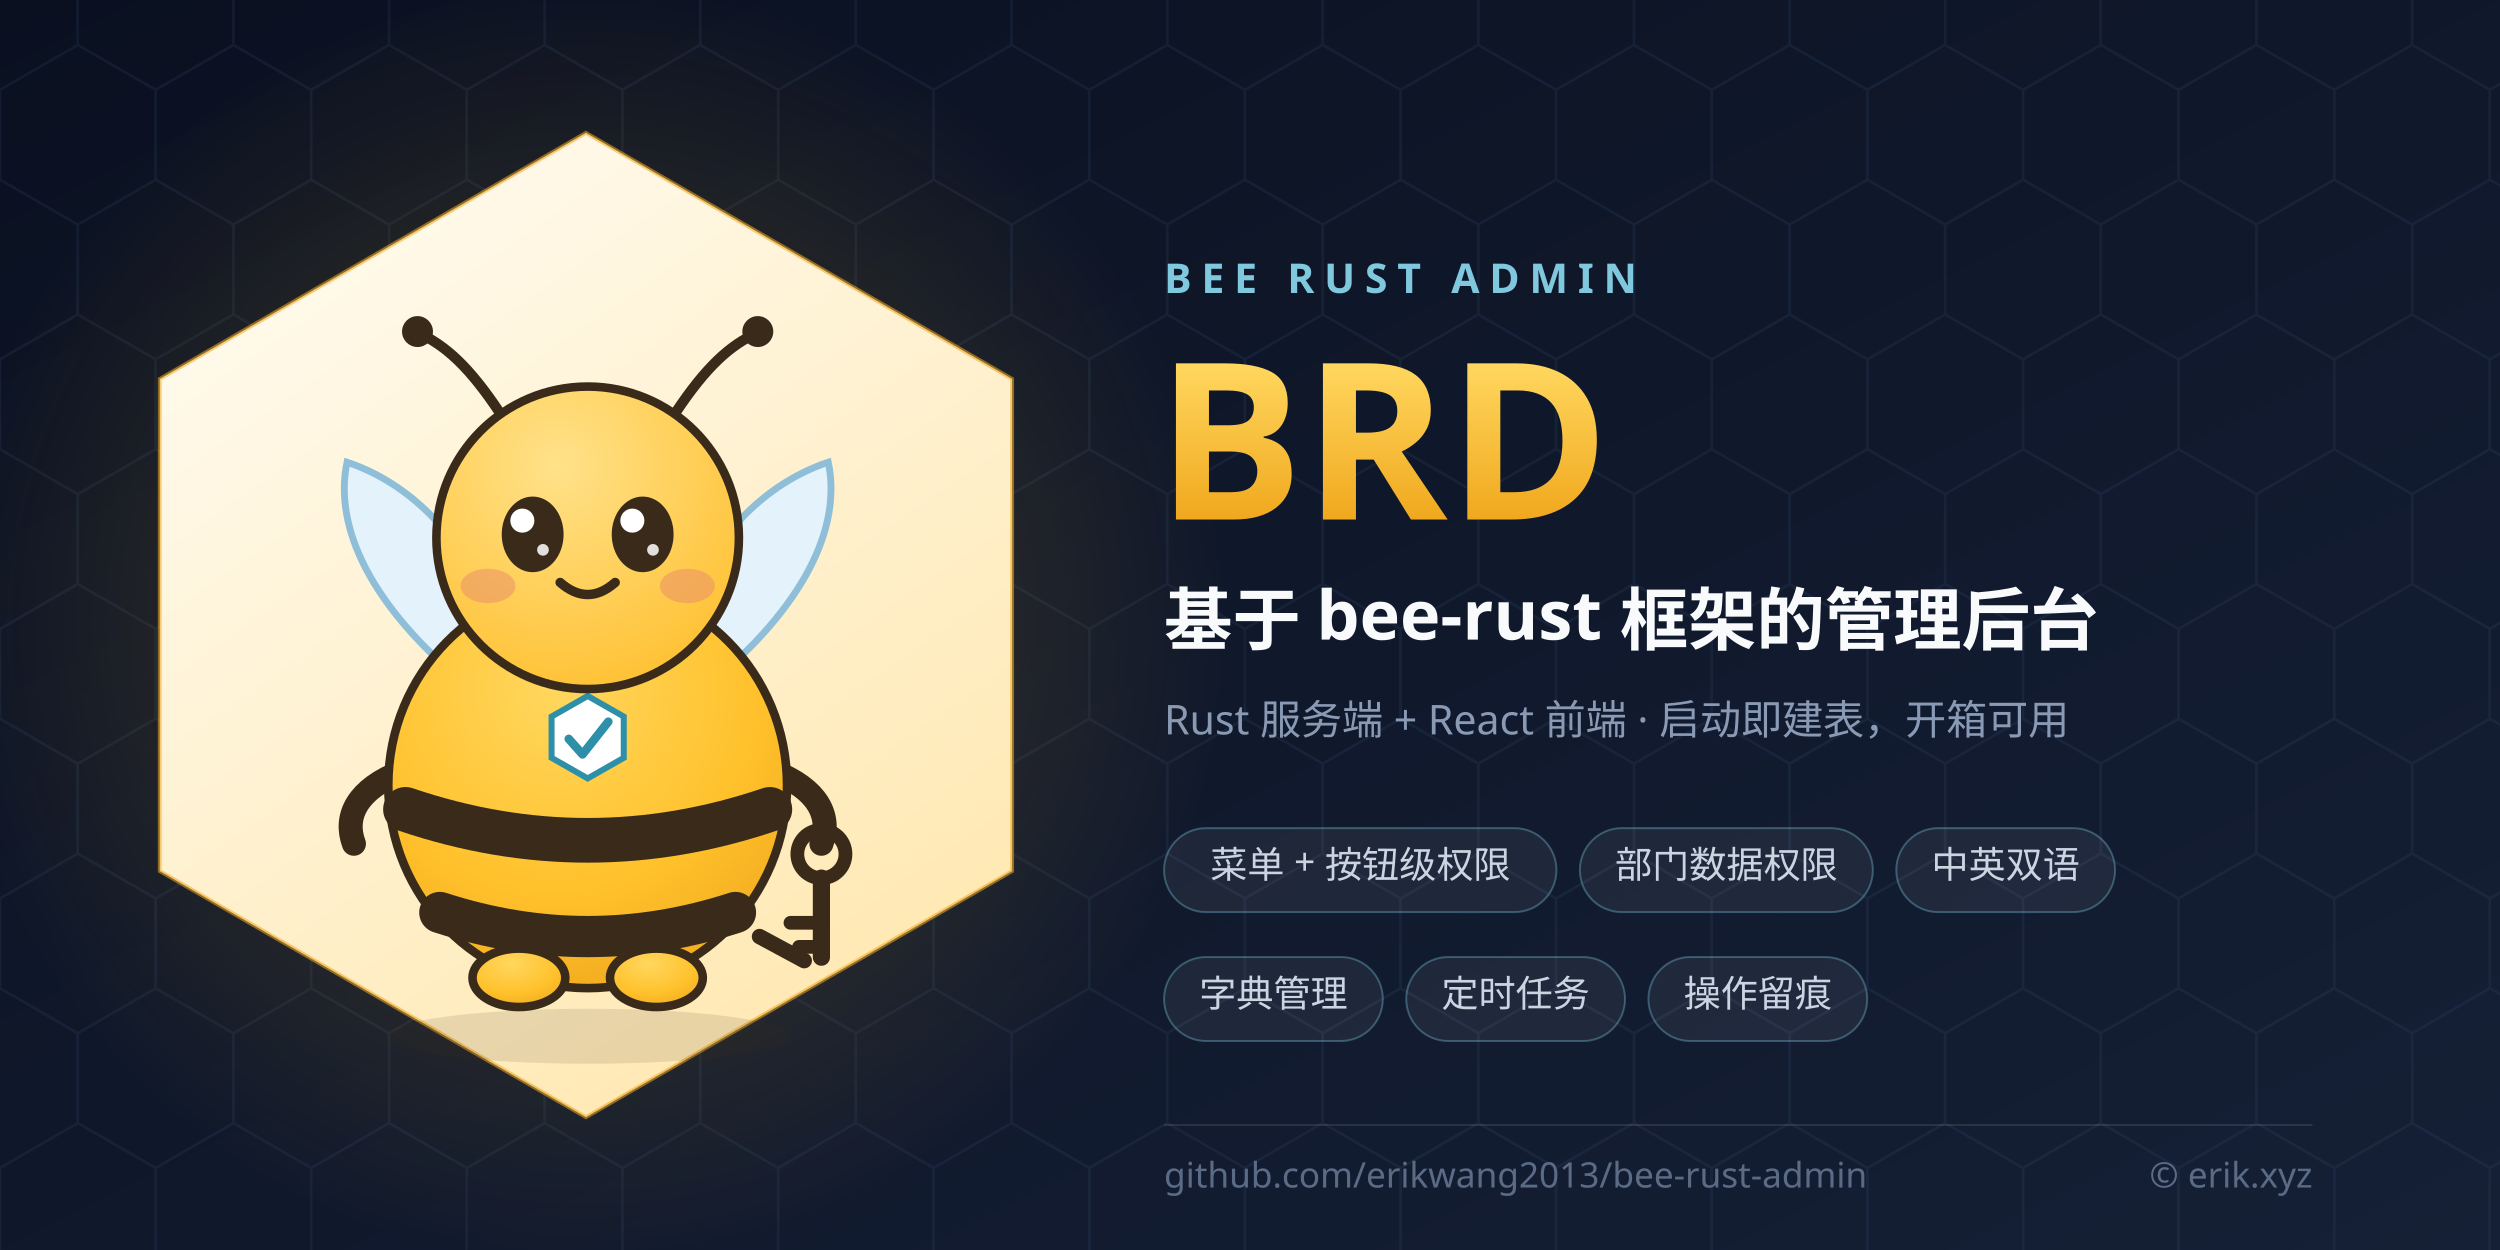
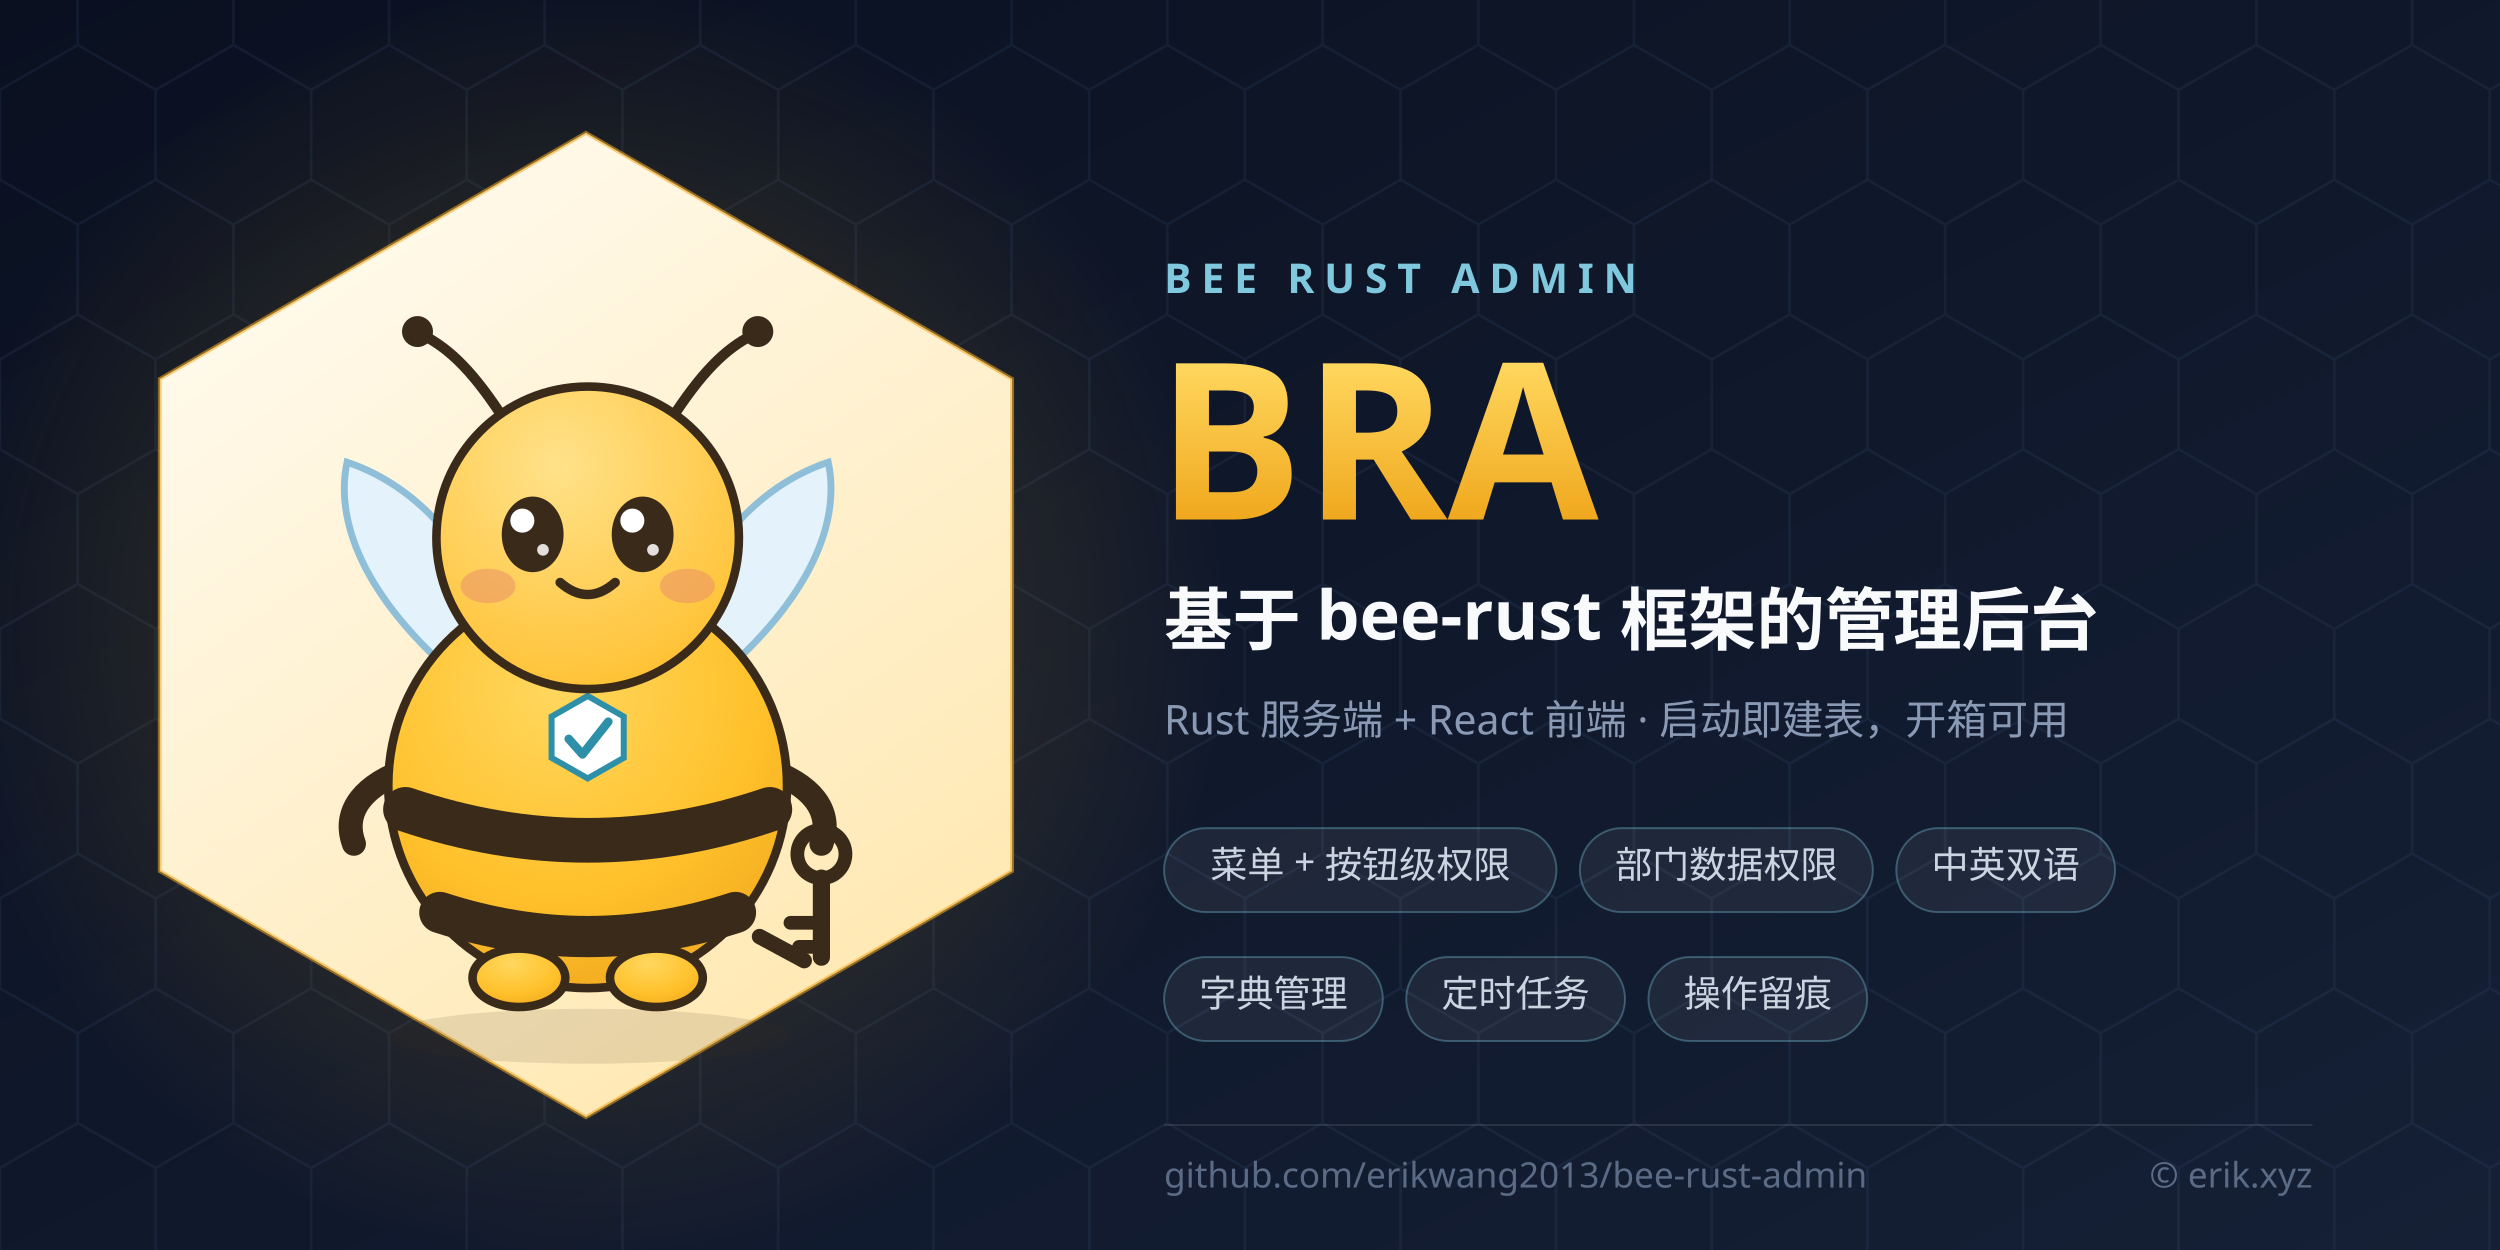
- <svg xmlns="http://www.w3.org/2000/svg" width="1280" height="640" viewBox="0 0 1280 640" role="img" aria-label="BRD · Bee Rust Admin —— 基于 bee-rust 框架的 RBAC 管理后台">
+ <svg xmlns="http://www.w3.org/2000/svg" width="1280" height="640" viewBox="0 0 1280 640" role="img" aria-label="BRA · Bee Rust Admin —— 基于 bee-rust 框架的 RBAC 管理后台">
  <defs>
    <linearGradient id="bg" x1="0" y1="0" x2="1" y2="1">
      <stop offset="0%" stop-color="#0A1020" />
      <stop offset="100%" stop-color="#152036" />
    </linearGradient>
    <linearGradient id="title" x1="0" y1="0" x2="0" y2="1">
      <stop offset="0%" stop-color="#FFD75E" />
      <stop offset="100%" stop-color="#F0A81E" />
    </linearGradient>
    <radialGradient id="glow" cx="50%" cy="50%" r="50%">
      <stop offset="0%" stop-color="#FFE9AE" stop-opacity="0.30" />
      <stop offset="45%" stop-color="#FFC12B" stop-opacity="0.13" />
      <stop offset="100%" stop-color="#FFC12B" stop-opacity="0" />
    </radialGradient>
    <linearGradient id="plate" x1="0.2" y1="0" x2="0.8" y2="1">
      <stop offset="0%" stop-color="#FFFBF0" />
      <stop offset="100%" stop-color="#FFE7AE" />
    </linearGradient>
  </defs>
  <rect width="1280" height="640" fill="url(#bg)" />
  <g fill="none" stroke="#3E5A80" stroke-width="1.2" opacity="0.16">
    <polygon points="-39.8,-115.0 0.0,-92.0 0.0,-46.0 -39.8,-23.0 -79.7,-46.0 -79.7,-92.0" />
    <polygon points="39.8,-115.0 79.7,-92.0 79.7,-46.0 39.8,-23.0 -0.0,-46.0 0.0,-92.0" />
    <polygon points="119.5,-115.0 159.3,-92.0 159.3,-46.0 119.5,-23.0 79.7,-46.0 79.7,-92.0" />
    <polygon points="199.2,-115.0 239.0,-92.0 239.0,-46.0 199.2,-23.0 159.3,-46.0 159.3,-92.0" />
    <polygon points="278.9,-115.0 318.7,-92.0 318.7,-46.0 278.9,-23.0 239.0,-46.0 239.0,-92.0" />
    <polygon points="358.5,-115.0 398.4,-92.0 398.4,-46.0 358.5,-23.0 318.7,-46.0 318.7,-92.0" />
    <polygon points="438.2,-115.0 478.0,-92.0 478.0,-46.0 438.2,-23.0 398.4,-46.0 398.4,-92.0" />
    <polygon points="517.9,-115.0 557.7,-92.0 557.7,-46.0 517.9,-23.0 478.0,-46.0 478.0,-92.0" />
    <polygon points="597.6,-115.0 637.4,-92.0 637.4,-46.0 597.6,-23.0 557.7,-46.0 557.7,-92.0" />
    <polygon points="677.2,-115.0 717.1,-92.0 717.1,-46.0 677.2,-23.0 637.4,-46.0 637.4,-92.0" />
    <polygon points="756.9,-115.0 796.7,-92.0 796.7,-46.0 756.9,-23.0 717.1,-46.0 717.1,-92.0" />
    <polygon points="836.6,-115.0 876.4,-92.0 876.4,-46.0 836.6,-23.0 796.7,-46.0 796.7,-92.0" />
    <polygon points="916.3,-115.0 956.1,-92.0 956.1,-46.0 916.3,-23.0 876.4,-46.0 876.4,-92.0" />
    <polygon points="995.9,-115.0 1035.8,-92.0 1035.8,-46.0 995.9,-23.0 956.1,-46.0 956.1,-92.0" />
    <polygon points="1075.6,-115.0 1115.4,-92.0 1115.4,-46.0 1075.6,-23.0 1035.8,-46.0 1035.8,-92.0" />
    <polygon points="1155.3,-115.0 1195.1,-92.0 1195.1,-46.0 1155.3,-23.0 1115.4,-46.0 1115.4,-92.0" />
    <polygon points="1235.0,-115.0 1274.8,-92.0 1274.8,-46.0 1235.0,-23.0 1195.1,-46.0 1195.1,-92.0" />
    <polygon points="1314.6,-115.0 1354.5,-92.0 1354.5,-46.0 1314.6,-23.0 1274.8,-46.0 1274.8,-92.0" />
    <polygon points="1394.3,-115.0 1434.1,-92.0 1434.1,-46.0 1394.3,-23.0 1354.5,-46.0 1354.5,-92.0" />
    <polygon points="1474.0,-115.0 1513.8,-92.0 1513.8,-46.0 1474.0,-23.0 1434.1,-46.0 1434.1,-92.0" />
    <polygon points="-79.7,-46.0 -39.8,-23.0 -39.8,23.0 -79.7,46.0 -119.5,23.0 -119.5,-23.0" />
    <polygon points="0.0,-46.0 39.8,-23.0 39.8,23.0 0.0,46.0 -39.8,23.0 -39.8,-23.0" />
    <polygon points="79.7,-46.0 119.5,-23.0 119.5,23.0 79.7,46.0 39.8,23.0 39.8,-23.0" />
    <polygon points="159.3,-46.0 199.2,-23.0 199.2,23.0 159.3,46.0 119.5,23.0 119.5,-23.0" />
    <polygon points="239.0,-46.0 278.9,-23.0 278.9,23.0 239.0,46.0 199.2,23.0 199.2,-23.0" />
    <polygon points="318.7,-46.0 358.5,-23.0 358.5,23.0 318.7,46.0 278.9,23.0 278.9,-23.0" />
    <polygon points="398.4,-46.0 438.2,-23.0 438.2,23.0 398.4,46.0 358.5,23.0 358.5,-23.0" />
    <polygon points="478.0,-46.0 517.9,-23.0 517.9,23.0 478.0,46.0 438.2,23.0 438.2,-23.0" />
    <polygon points="557.7,-46.0 597.6,-23.0 597.6,23.0 557.7,46.0 517.9,23.0 517.9,-23.0" />
    <polygon points="637.4,-46.0 677.2,-23.0 677.2,23.0 637.4,46.0 597.6,23.0 597.6,-23.0" />
    <polygon points="717.1,-46.0 756.9,-23.0 756.9,23.0 717.1,46.0 677.2,23.0 677.2,-23.0" />
    <polygon points="796.7,-46.0 836.6,-23.0 836.6,23.0 796.7,46.0 756.9,23.0 756.9,-23.0" />
    <polygon points="876.4,-46.0 916.3,-23.0 916.3,23.0 876.4,46.0 836.6,23.0 836.6,-23.0" />
    <polygon points="956.1,-46.0 995.9,-23.0 995.9,23.0 956.1,46.0 916.3,23.0 916.3,-23.0" />
    <polygon points="1035.8,-46.0 1075.6,-23.0 1075.6,23.0 1035.8,46.0 995.9,23.0 995.9,-23.0" />
    <polygon points="1115.4,-46.0 1155.3,-23.0 1155.3,23.0 1115.4,46.0 1075.6,23.0 1075.6,-23.0" />
    <polygon points="1195.1,-46.0 1235.0,-23.0 1235.0,23.0 1195.1,46.0 1155.3,23.0 1155.3,-23.0" />
    <polygon points="1274.8,-46.0 1314.6,-23.0 1314.6,23.0 1274.8,46.0 1235.0,23.0 1235.0,-23.0" />
    <polygon points="1354.5,-46.0 1394.3,-23.0 1394.3,23.0 1354.5,46.0 1314.6,23.0 1314.6,-23.0" />
    <polygon points="1434.1,-46.0 1474.0,-23.0 1474.0,23.0 1434.1,46.0 1394.3,23.0 1394.3,-23.0" />
    <polygon points="-39.8,23.0 0.0,46.0 0.0,92.0 -39.8,115.0 -79.7,92.0 -79.7,46.0" />
    <polygon points="39.8,23.0 79.7,46.0 79.7,92.0 39.8,115.0 -0.0,92.0 0.0,46.0" />
    <polygon points="119.5,23.0 159.3,46.0 159.3,92.0 119.5,115.0 79.7,92.0 79.7,46.0" />
    <polygon points="199.2,23.0 239.0,46.0 239.0,92.0 199.2,115.0 159.3,92.0 159.3,46.0" />
    <polygon points="278.9,23.0 318.7,46.0 318.7,92.0 278.9,115.0 239.0,92.0 239.0,46.0" />
    <polygon points="358.5,23.0 398.4,46.0 398.4,92.0 358.5,115.0 318.7,92.0 318.7,46.0" />
    <polygon points="438.2,23.0 478.0,46.0 478.0,92.0 438.2,115.0 398.4,92.0 398.4,46.0" />
    <polygon points="517.9,23.0 557.7,46.0 557.7,92.0 517.9,115.0 478.0,92.0 478.0,46.0" />
    <polygon points="597.6,23.0 637.4,46.0 637.4,92.0 597.6,115.0 557.7,92.0 557.7,46.0" />
    <polygon points="677.2,23.0 717.1,46.0 717.1,92.0 677.2,115.0 637.4,92.0 637.4,46.0" />
    <polygon points="756.9,23.0 796.7,46.0 796.7,92.0 756.9,115.0 717.1,92.0 717.1,46.0" />
    <polygon points="836.6,23.0 876.4,46.0 876.4,92.0 836.6,115.0 796.7,92.0 796.7,46.0" />
    <polygon points="916.3,23.0 956.1,46.0 956.1,92.0 916.3,115.0 876.4,92.0 876.4,46.0" />
    <polygon points="995.9,23.0 1035.8,46.0 1035.8,92.0 995.9,115.0 956.1,92.0 956.1,46.0" />
    <polygon points="1075.6,23.0 1115.4,46.0 1115.4,92.0 1075.6,115.0 1035.8,92.0 1035.8,46.0" />
    <polygon points="1155.3,23.0 1195.1,46.0 1195.1,92.0 1155.3,115.0 1115.4,92.0 1115.4,46.0" />
    <polygon points="1235.0,23.0 1274.8,46.0 1274.8,92.0 1235.0,115.0 1195.1,92.0 1195.1,46.0" />
    <polygon points="1314.6,23.0 1354.5,46.0 1354.5,92.0 1314.6,115.0 1274.8,92.0 1274.8,46.0" />
    <polygon points="1394.3,23.0 1434.1,46.0 1434.1,92.0 1394.3,115.0 1354.5,92.0 1354.5,46.0" />
    <polygon points="1474.0,23.0 1513.8,46.0 1513.8,92.0 1474.0,115.0 1434.1,92.0 1434.1,46.0" />
    <polygon points="-79.7,92.0 -39.8,115.0 -39.8,161.0 -79.7,184.0 -119.5,161.0 -119.5,115.0" />
    <polygon points="0.0,92.0 39.8,115.0 39.8,161.0 0.0,184.0 -39.8,161.0 -39.8,115.0" />
    <polygon points="79.7,92.0 119.5,115.0 119.5,161.0 79.7,184.0 39.8,161.0 39.8,115.0" />
    <polygon points="159.3,92.0 199.2,115.0 199.2,161.0 159.3,184.0 119.5,161.0 119.5,115.0" />
    <polygon points="239.0,92.0 278.9,115.0 278.9,161.0 239.0,184.0 199.2,161.0 199.2,115.0" />
    <polygon points="318.7,92.0 358.5,115.0 358.5,161.0 318.7,184.0 278.9,161.0 278.9,115.0" />
    <polygon points="398.4,92.0 438.2,115.0 438.2,161.0 398.4,184.0 358.5,161.0 358.5,115.0" />
    <polygon points="478.0,92.0 517.9,115.0 517.9,161.0 478.0,184.0 438.2,161.0 438.2,115.0" />
    <polygon points="557.7,92.0 597.6,115.0 597.6,161.0 557.7,184.0 517.9,161.0 517.9,115.0" />
    <polygon points="637.4,92.0 677.2,115.0 677.2,161.0 637.4,184.0 597.6,161.0 597.6,115.0" />
    <polygon points="717.1,92.0 756.9,115.0 756.9,161.0 717.1,184.0 677.2,161.0 677.2,115.0" />
    <polygon points="796.7,92.0 836.6,115.0 836.6,161.0 796.7,184.0 756.9,161.0 756.9,115.0" />
    <polygon points="876.4,92.0 916.3,115.0 916.3,161.0 876.4,184.0 836.6,161.0 836.6,115.0" />
    <polygon points="956.1,92.0 995.9,115.0 995.9,161.0 956.1,184.0 916.3,161.0 916.3,115.0" />
    <polygon points="1035.8,92.0 1075.6,115.0 1075.6,161.0 1035.8,184.0 995.9,161.0 995.9,115.0" />
    <polygon points="1115.4,92.0 1155.3,115.0 1155.3,161.0 1115.4,184.0 1075.6,161.0 1075.6,115.0" />
    <polygon points="1195.1,92.0 1235.0,115.0 1235.0,161.0 1195.1,184.0 1155.3,161.0 1155.3,115.0" />
    <polygon points="1274.8,92.0 1314.6,115.0 1314.6,161.0 1274.8,184.0 1235.0,161.0 1235.0,115.0" />
    <polygon points="1354.5,92.0 1394.3,115.0 1394.3,161.0 1354.5,184.0 1314.6,161.0 1314.6,115.0" />
    <polygon points="1434.1,92.0 1474.0,115.0 1474.0,161.0 1434.1,184.0 1394.3,161.0 1394.3,115.0" />
    <polygon points="-39.8,161.0 0.0,184.0 0.0,230.0 -39.8,253.0 -79.7,230.0 -79.7,184.0" />
    <polygon points="39.8,161.0 79.7,184.0 79.7,230.0 39.8,253.0 -0.0,230.0 0.0,184.0" />
    <polygon points="119.5,161.0 159.3,184.0 159.3,230.0 119.5,253.0 79.7,230.0 79.7,184.0" />
    <polygon points="199.2,161.0 239.0,184.0 239.0,230.0 199.2,253.0 159.3,230.0 159.3,184.0" />
    <polygon points="278.9,161.0 318.7,184.0 318.7,230.0 278.9,253.0 239.0,230.0 239.0,184.0" />
    <polygon points="358.5,161.0 398.4,184.0 398.4,230.0 358.5,253.0 318.7,230.0 318.7,184.0" />
    <polygon points="438.2,161.0 478.0,184.0 478.0,230.0 438.2,253.0 398.4,230.0 398.4,184.0" />
    <polygon points="517.9,161.0 557.7,184.0 557.7,230.0 517.9,253.0 478.0,230.0 478.0,184.0" />
    <polygon points="597.6,161.0 637.4,184.0 637.4,230.0 597.6,253.0 557.7,230.0 557.7,184.0" />
    <polygon points="677.2,161.0 717.1,184.0 717.1,230.0 677.2,253.0 637.4,230.0 637.4,184.0" />
    <polygon points="756.9,161.0 796.7,184.0 796.7,230.0 756.9,253.0 717.1,230.0 717.1,184.0" />
    <polygon points="836.6,161.0 876.4,184.0 876.4,230.0 836.6,253.0 796.7,230.0 796.7,184.0" />
    <polygon points="916.3,161.0 956.1,184.0 956.1,230.0 916.3,253.0 876.4,230.0 876.4,184.0" />
    <polygon points="995.9,161.0 1035.8,184.0 1035.8,230.0 995.9,253.0 956.1,230.0 956.1,184.0" />
    <polygon points="1075.6,161.0 1115.4,184.0 1115.4,230.0 1075.6,253.0 1035.8,230.0 1035.8,184.0" />
    <polygon points="1155.3,161.0 1195.1,184.0 1195.1,230.0 1155.3,253.0 1115.4,230.0 1115.4,184.0" />
    <polygon points="1235.0,161.0 1274.8,184.0 1274.8,230.0 1235.0,253.0 1195.1,230.0 1195.1,184.0" />
    <polygon points="1314.6,161.0 1354.5,184.0 1354.5,230.0 1314.6,253.0 1274.8,230.0 1274.8,184.0" />
    <polygon points="1394.3,161.0 1434.1,184.0 1434.1,230.0 1394.3,253.0 1354.5,230.0 1354.5,184.0" />
    <polygon points="1474.0,161.0 1513.8,184.0 1513.8,230.0 1474.0,253.0 1434.1,230.0 1434.1,184.0" />
    <polygon points="-79.7,230.0 -39.8,253.0 -39.8,299.0 -79.7,322.0 -119.5,299.0 -119.5,253.0" />
    <polygon points="0.0,230.0 39.8,253.0 39.8,299.0 0.0,322.0 -39.8,299.0 -39.8,253.0" />
    <polygon points="79.7,230.0 119.5,253.0 119.5,299.0 79.7,322.0 39.8,299.0 39.8,253.0" />
    <polygon points="159.3,230.0 199.2,253.0 199.2,299.0 159.3,322.0 119.5,299.0 119.5,253.0" />
    <polygon points="239.0,230.0 278.9,253.0 278.9,299.0 239.0,322.0 199.2,299.0 199.2,253.0" />
    <polygon points="318.7,230.0 358.5,253.0 358.5,299.0 318.7,322.0 278.9,299.0 278.9,253.0" />
    <polygon points="398.4,230.0 438.2,253.0 438.2,299.0 398.4,322.0 358.5,299.0 358.5,253.0" />
    <polygon points="478.0,230.0 517.9,253.0 517.9,299.0 478.0,322.0 438.2,299.0 438.2,253.0" />
    <polygon points="557.7,230.0 597.6,253.0 597.6,299.0 557.7,322.0 517.9,299.0 517.9,253.0" />
    <polygon points="637.4,230.0 677.2,253.0 677.2,299.0 637.4,322.0 597.6,299.0 597.6,253.0" />
    <polygon points="717.1,230.0 756.9,253.0 756.9,299.0 717.1,322.0 677.2,299.0 677.2,253.0" />
    <polygon points="796.7,230.0 836.6,253.0 836.6,299.0 796.7,322.0 756.9,299.0 756.9,253.0" />
    <polygon points="876.4,230.0 916.3,253.0 916.3,299.0 876.4,322.0 836.6,299.0 836.6,253.0" />
    <polygon points="956.1,230.0 995.9,253.0 995.9,299.0 956.1,322.0 916.3,299.0 916.3,253.0" />
    <polygon points="1035.8,230.0 1075.6,253.0 1075.6,299.0 1035.8,322.0 995.9,299.0 995.9,253.0" />
    <polygon points="1115.4,230.0 1155.3,253.0 1155.3,299.0 1115.4,322.0 1075.6,299.0 1075.6,253.0" />
    <polygon points="1195.1,230.0 1235.0,253.0 1235.0,299.0 1195.1,322.0 1155.3,299.0 1155.3,253.0" />
    <polygon points="1274.8,230.0 1314.6,253.0 1314.6,299.0 1274.8,322.0 1235.0,299.0 1235.0,253.0" />
    <polygon points="1354.5,230.0 1394.3,253.0 1394.3,299.0 1354.5,322.0 1314.6,299.0 1314.6,253.0" />
    <polygon points="1434.1,230.0 1474.0,253.0 1474.0,299.0 1434.1,322.0 1394.3,299.0 1394.3,253.0" />
    <polygon points="-39.8,299.0 0.0,322.0 0.0,368.0 -39.8,391.0 -79.7,368.0 -79.7,322.0" />
    <polygon points="39.8,299.0 79.7,322.0 79.7,368.0 39.8,391.0 -0.0,368.0 0.0,322.0" />
    <polygon points="119.5,299.0 159.3,322.0 159.3,368.0 119.5,391.0 79.7,368.0 79.7,322.0" />
    <polygon points="199.2,299.0 239.0,322.0 239.0,368.0 199.2,391.0 159.3,368.0 159.3,322.0" />
    <polygon points="278.9,299.0 318.7,322.0 318.7,368.0 278.9,391.0 239.0,368.0 239.0,322.0" />
    <polygon points="358.5,299.0 398.4,322.0 398.4,368.0 358.5,391.0 318.7,368.0 318.7,322.0" />
    <polygon points="438.2,299.0 478.0,322.0 478.0,368.0 438.2,391.0 398.4,368.0 398.4,322.0" />
    <polygon points="517.9,299.0 557.7,322.0 557.7,368.0 517.9,391.0 478.0,368.0 478.0,322.0" />
    <polygon points="597.6,299.0 637.4,322.0 637.4,368.0 597.6,391.0 557.7,368.0 557.7,322.0" />
    <polygon points="677.2,299.0 717.1,322.0 717.1,368.0 677.2,391.0 637.4,368.0 637.4,322.0" />
    <polygon points="756.9,299.0 796.7,322.0 796.7,368.0 756.9,391.0 717.1,368.0 717.1,322.0" />
    <polygon points="836.6,299.0 876.4,322.0 876.4,368.0 836.6,391.0 796.7,368.0 796.7,322.0" />
    <polygon points="916.3,299.0 956.1,322.0 956.1,368.0 916.3,391.0 876.4,368.0 876.4,322.0" />
    <polygon points="995.9,299.0 1035.8,322.0 1035.8,368.0 995.9,391.0 956.1,368.0 956.1,322.0" />
    <polygon points="1075.6,299.0 1115.4,322.0 1115.4,368.0 1075.6,391.0 1035.8,368.0 1035.8,322.0" />
    <polygon points="1155.3,299.0 1195.1,322.0 1195.1,368.0 1155.3,391.0 1115.4,368.0 1115.4,322.0" />
    <polygon points="1235.0,299.0 1274.8,322.0 1274.8,368.0 1235.0,391.0 1195.1,368.0 1195.1,322.0" />
    <polygon points="1314.6,299.0 1354.5,322.0 1354.5,368.0 1314.6,391.0 1274.8,368.0 1274.8,322.0" />
    <polygon points="1394.3,299.0 1434.1,322.0 1434.1,368.0 1394.3,391.0 1354.5,368.0 1354.5,322.0" />
    <polygon points="1474.0,299.0 1513.8,322.0 1513.8,368.0 1474.0,391.0 1434.1,368.0 1434.1,322.0" />
    <polygon points="-79.7,368.0 -39.8,391.0 -39.8,437.0 -79.7,460.0 -119.5,437.0 -119.5,391.0" />
    <polygon points="0.0,368.0 39.8,391.0 39.8,437.0 0.0,460.0 -39.8,437.0 -39.8,391.0" />
    <polygon points="79.7,368.0 119.5,391.0 119.5,437.0 79.7,460.0 39.8,437.0 39.8,391.0" />
    <polygon points="159.3,368.0 199.2,391.0 199.2,437.0 159.3,460.0 119.5,437.0 119.5,391.0" />
    <polygon points="239.0,368.0 278.9,391.0 278.9,437.0 239.0,460.0 199.2,437.0 199.2,391.0" />
    <polygon points="318.7,368.0 358.5,391.0 358.5,437.0 318.7,460.0 278.9,437.0 278.9,391.0" />
    <polygon points="398.4,368.0 438.2,391.0 438.2,437.0 398.4,460.0 358.5,437.0 358.5,391.0" />
    <polygon points="478.0,368.0 517.9,391.0 517.9,437.0 478.0,460.0 438.2,437.0 438.2,391.0" />
    <polygon points="557.7,368.0 597.6,391.0 597.6,437.0 557.7,460.0 517.9,437.0 517.9,391.0" />
    <polygon points="637.4,368.0 677.2,391.0 677.2,437.0 637.4,460.0 597.6,437.0 597.6,391.0" />
    <polygon points="717.1,368.0 756.9,391.0 756.9,437.0 717.1,460.0 677.2,437.0 677.2,391.0" />
    <polygon points="796.7,368.0 836.6,391.0 836.6,437.0 796.7,460.0 756.9,437.0 756.9,391.0" />
    <polygon points="876.4,368.0 916.3,391.0 916.3,437.0 876.4,460.0 836.6,437.0 836.6,391.0" />
    <polygon points="956.1,368.0 995.9,391.0 995.9,437.0 956.1,460.0 916.3,437.0 916.3,391.0" />
    <polygon points="1035.8,368.0 1075.6,391.0 1075.6,437.0 1035.8,460.0 995.9,437.0 995.9,391.0" />
    <polygon points="1115.4,368.0 1155.3,391.0 1155.3,437.0 1115.4,460.0 1075.6,437.0 1075.6,391.0" />
    <polygon points="1195.1,368.0 1235.0,391.0 1235.0,437.0 1195.1,460.0 1155.3,437.0 1155.3,391.0" />
    <polygon points="1274.8,368.0 1314.6,391.0 1314.6,437.0 1274.8,460.0 1235.0,437.0 1235.0,391.0" />
    <polygon points="1354.5,368.0 1394.3,391.0 1394.3,437.0 1354.5,460.0 1314.6,437.0 1314.6,391.0" />
    <polygon points="1434.1,368.0 1474.0,391.0 1474.0,437.0 1434.1,460.0 1394.3,437.0 1394.3,391.0" />
    <polygon points="-39.8,437.0 0.0,460.0 0.0,506.0 -39.8,529.0 -79.7,506.0 -79.7,460.0" />
    <polygon points="39.8,437.0 79.7,460.0 79.7,506.0 39.8,529.0 -0.0,506.0 0.0,460.0" />
    <polygon points="119.5,437.0 159.3,460.0 159.3,506.0 119.5,529.0 79.7,506.0 79.7,460.0" />
    <polygon points="199.2,437.0 239.0,460.0 239.0,506.0 199.2,529.0 159.3,506.0 159.3,460.0" />
    <polygon points="278.9,437.0 318.7,460.0 318.7,506.0 278.9,529.0 239.0,506.0 239.0,460.0" />
    <polygon points="358.5,437.0 398.4,460.0 398.4,506.0 358.5,529.0 318.7,506.0 318.7,460.0" />
    <polygon points="438.2,437.0 478.0,460.0 478.0,506.0 438.2,529.0 398.4,506.0 398.4,460.0" />
    <polygon points="517.9,437.0 557.7,460.0 557.7,506.0 517.9,529.0 478.0,506.0 478.0,460.0" />
    <polygon points="597.6,437.0 637.4,460.0 637.4,506.0 597.6,529.0 557.7,506.0 557.7,460.0" />
    <polygon points="677.2,437.0 717.1,460.0 717.1,506.0 677.2,529.0 637.4,506.0 637.4,460.0" />
    <polygon points="756.9,437.0 796.7,460.0 796.7,506.0 756.9,529.0 717.1,506.0 717.1,460.0" />
    <polygon points="836.6,437.0 876.4,460.0 876.4,506.0 836.6,529.0 796.7,506.0 796.7,460.0" />
    <polygon points="916.3,437.0 956.1,460.0 956.1,506.0 916.3,529.0 876.4,506.0 876.4,460.0" />
    <polygon points="995.9,437.0 1035.8,460.0 1035.8,506.0 995.9,529.0 956.1,506.0 956.1,460.0" />
    <polygon points="1075.6,437.0 1115.4,460.0 1115.4,506.0 1075.6,529.0 1035.8,506.0 1035.8,460.0" />
    <polygon points="1155.3,437.0 1195.1,460.0 1195.1,506.0 1155.3,529.0 1115.4,506.0 1115.4,460.0" />
    <polygon points="1235.0,437.0 1274.8,460.0 1274.8,506.0 1235.0,529.0 1195.1,506.0 1195.1,460.0" />
    <polygon points="1314.6,437.0 1354.5,460.0 1354.5,506.0 1314.6,529.0 1274.8,506.0 1274.8,460.0" />
    <polygon points="1394.3,437.0 1434.1,460.0 1434.1,506.0 1394.3,529.0 1354.5,506.0 1354.5,460.0" />
    <polygon points="1474.0,437.0 1513.8,460.0 1513.8,506.0 1474.0,529.0 1434.1,506.0 1434.1,460.0" />
    <polygon points="-79.7,506.0 -39.8,529.0 -39.8,575.0 -79.7,598.0 -119.5,575.0 -119.5,529.0" />
    <polygon points="0.0,506.0 39.8,529.0 39.8,575.0 0.0,598.0 -39.8,575.0 -39.8,529.0" />
    <polygon points="79.7,506.0 119.5,529.0 119.5,575.0 79.7,598.0 39.8,575.0 39.8,529.0" />
    <polygon points="159.3,506.0 199.2,529.0 199.2,575.0 159.3,598.0 119.5,575.0 119.5,529.0" />
    <polygon points="239.0,506.0 278.9,529.0 278.9,575.0 239.0,598.0 199.2,575.0 199.2,529.0" />
    <polygon points="318.7,506.0 358.5,529.0 358.5,575.0 318.7,598.0 278.9,575.0 278.9,529.0" />
    <polygon points="398.4,506.0 438.2,529.0 438.2,575.0 398.4,598.0 358.5,575.0 358.5,529.0" />
    <polygon points="478.0,506.0 517.9,529.0 517.9,575.0 478.0,598.0 438.2,575.0 438.2,529.0" />
    <polygon points="557.7,506.0 597.6,529.0 597.6,575.0 557.7,598.0 517.9,575.0 517.9,529.0" />
    <polygon points="637.4,506.0 677.2,529.0 677.2,575.0 637.4,598.0 597.6,575.0 597.6,529.0" />
    <polygon points="717.1,506.0 756.9,529.0 756.9,575.0 717.1,598.0 677.2,575.0 677.2,529.0" />
    <polygon points="796.7,506.0 836.6,529.0 836.6,575.0 796.7,598.0 756.9,575.0 756.9,529.0" />
    <polygon points="876.4,506.0 916.3,529.0 916.3,575.0 876.4,598.0 836.6,575.0 836.6,529.0" />
    <polygon points="956.1,506.0 995.9,529.0 995.9,575.0 956.1,598.0 916.3,575.0 916.3,529.0" />
    <polygon points="1035.8,506.0 1075.6,529.0 1075.6,575.0 1035.8,598.0 995.9,575.0 995.9,529.0" />
    <polygon points="1115.4,506.0 1155.3,529.0 1155.3,575.0 1115.4,598.0 1075.6,575.0 1075.6,529.0" />
    <polygon points="1195.1,506.0 1235.0,529.0 1235.0,575.0 1195.1,598.0 1155.3,575.0 1155.3,529.0" />
    <polygon points="1274.8,506.0 1314.6,529.0 1314.6,575.0 1274.8,598.0 1235.0,575.0 1235.0,529.0" />
    <polygon points="1354.5,506.0 1394.3,529.0 1394.3,575.0 1354.5,598.0 1314.6,575.0 1314.6,529.0" />
    <polygon points="1434.1,506.0 1474.0,529.0 1474.0,575.0 1434.1,598.0 1394.3,575.0 1394.3,529.0" />
    <polygon points="-39.8,575.0 0.0,598.0 0.0,644.0 -39.8,667.0 -79.7,644.0 -79.7,598.0" />
    <polygon points="39.8,575.0 79.7,598.0 79.7,644.0 39.8,667.0 -0.0,644.0 0.0,598.0" />
    <polygon points="119.5,575.0 159.3,598.0 159.3,644.0 119.5,667.0 79.7,644.0 79.7,598.0" />
    <polygon points="199.2,575.0 239.0,598.0 239.0,644.0 199.2,667.0 159.3,644.0 159.3,598.0" />
    <polygon points="278.9,575.0 318.7,598.0 318.7,644.0 278.9,667.0 239.0,644.0 239.0,598.0" />
    <polygon points="358.5,575.0 398.4,598.0 398.4,644.0 358.5,667.0 318.7,644.0 318.7,598.0" />
    <polygon points="438.2,575.0 478.0,598.0 478.0,644.0 438.2,667.0 398.4,644.0 398.4,598.0" />
    <polygon points="517.9,575.0 557.7,598.0 557.7,644.0 517.9,667.0 478.0,644.0 478.0,598.0" />
    <polygon points="597.6,575.0 637.4,598.0 637.4,644.0 597.6,667.0 557.7,644.0 557.7,598.0" />
    <polygon points="677.2,575.0 717.1,598.0 717.1,644.0 677.2,667.0 637.4,644.0 637.4,598.0" />
    <polygon points="756.9,575.0 796.7,598.0 796.7,644.0 756.9,667.0 717.1,644.0 717.1,598.0" />
    <polygon points="836.6,575.0 876.4,598.0 876.4,644.0 836.6,667.0 796.7,644.0 796.7,598.0" />
    <polygon points="916.3,575.0 956.1,598.0 956.1,644.0 916.3,667.0 876.4,644.0 876.4,598.0" />
    <polygon points="995.9,575.0 1035.8,598.0 1035.8,644.0 995.9,667.0 956.1,644.0 956.1,598.0" />
    <polygon points="1075.6,575.0 1115.4,598.0 1115.4,644.0 1075.6,667.0 1035.8,644.0 1035.8,598.0" />
    <polygon points="1155.3,575.0 1195.1,598.0 1195.1,644.0 1155.3,667.0 1115.4,644.0 1115.4,598.0" />
    <polygon points="1235.0,575.0 1274.8,598.0 1274.8,644.0 1235.0,667.0 1195.1,644.0 1195.1,598.0" />
    <polygon points="1314.6,575.0 1354.5,598.0 1354.5,644.0 1314.6,667.0 1274.8,644.0 1274.8,598.0" />
    <polygon points="1394.3,575.0 1434.1,598.0 1434.1,644.0 1394.3,667.0 1354.5,644.0 1354.5,598.0" />
    <polygon points="1474.0,575.0 1513.8,598.0 1513.8,644.0 1474.0,667.0 1434.1,644.0 1434.1,598.0" />
    <polygon points="-79.7,644.0 -39.8,667.0 -39.8,713.0 -79.7,736.0 -119.5,713.0 -119.5,667.0" />
    <polygon points="0.0,644.0 39.8,667.0 39.8,713.0 0.0,736.0 -39.8,713.0 -39.8,667.0" />
    <polygon points="79.7,644.0 119.5,667.0 119.5,713.0 79.7,736.0 39.8,713.0 39.8,667.0" />
    <polygon points="159.3,644.0 199.2,667.0 199.2,713.0 159.3,736.0 119.5,713.0 119.5,667.0" />
    <polygon points="239.0,644.0 278.9,667.0 278.9,713.0 239.0,736.0 199.2,713.0 199.2,667.0" />
    <polygon points="318.7,644.0 358.5,667.0 358.5,713.0 318.7,736.0 278.9,713.0 278.9,667.0" />
    <polygon points="398.4,644.0 438.2,667.0 438.2,713.0 398.4,736.0 358.5,713.0 358.5,667.0" />
    <polygon points="478.0,644.0 517.9,667.0 517.9,713.0 478.0,736.0 438.2,713.0 438.2,667.0" />
    <polygon points="557.7,644.0 597.6,667.0 597.6,713.0 557.7,736.0 517.9,713.0 517.9,667.0" />
    <polygon points="637.4,644.0 677.2,667.0 677.2,713.0 637.4,736.0 597.6,713.0 597.6,667.0" />
    <polygon points="717.1,644.0 756.9,667.0 756.9,713.0 717.1,736.0 677.2,713.0 677.2,667.0" />
    <polygon points="796.7,644.0 836.6,667.0 836.6,713.0 796.7,736.0 756.9,713.0 756.9,667.0" />
    <polygon points="876.4,644.0 916.3,667.0 916.3,713.0 876.4,736.0 836.6,713.0 836.6,667.0" />
    <polygon points="956.1,644.0 995.9,667.0 995.9,713.0 956.1,736.0 916.3,713.0 916.3,667.0" />
    <polygon points="1035.8,644.0 1075.6,667.0 1075.6,713.0 1035.8,736.0 995.9,713.0 995.9,667.0" />
    <polygon points="1115.4,644.0 1155.3,667.0 1155.3,713.0 1115.4,736.0 1075.6,713.0 1075.6,667.0" />
    <polygon points="1195.1,644.0 1235.0,667.0 1235.0,713.0 1195.1,736.0 1155.3,713.0 1155.3,667.0" />
    <polygon points="1274.8,644.0 1314.6,667.0 1314.6,713.0 1274.8,736.0 1235.0,713.0 1235.0,667.0" />
    <polygon points="1354.5,644.0 1394.3,667.0 1394.3,713.0 1354.5,736.0 1314.6,713.0 1314.6,667.0" />
    <polygon points="1434.1,644.0 1474.0,667.0 1474.0,713.0 1434.1,736.0 1394.3,713.0 1394.3,667.0" />
    <polygon points="-39.8,713.0 0.0,736.0 0.0,782.0 -39.8,805.0 -79.7,782.0 -79.7,736.0" />
    <polygon points="39.8,713.0 79.7,736.0 79.7,782.0 39.8,805.0 -0.0,782.0 0.0,736.0" />
    <polygon points="119.5,713.0 159.3,736.0 159.3,782.0 119.5,805.0 79.7,782.0 79.7,736.0" />
    <polygon points="199.2,713.0 239.0,736.0 239.0,782.0 199.2,805.0 159.3,782.0 159.3,736.0" />
    <polygon points="278.9,713.0 318.7,736.0 318.7,782.0 278.9,805.0 239.0,782.0 239.0,736.0" />
    <polygon points="358.5,713.0 398.4,736.0 398.4,782.0 358.5,805.0 318.7,782.0 318.7,736.0" />
    <polygon points="438.2,713.0 478.0,736.0 478.0,782.0 438.2,805.0 398.4,782.0 398.4,736.0" />
    <polygon points="517.9,713.0 557.7,736.0 557.7,782.0 517.9,805.0 478.0,782.0 478.0,736.0" />
    <polygon points="597.6,713.0 637.4,736.0 637.4,782.0 597.6,805.0 557.7,782.0 557.7,736.0" />
    <polygon points="677.2,713.0 717.1,736.0 717.1,782.0 677.2,805.0 637.4,782.0 637.4,736.0" />
    <polygon points="756.9,713.0 796.7,736.0 796.7,782.0 756.9,805.0 717.1,782.0 717.1,736.0" />
    <polygon points="836.6,713.0 876.4,736.0 876.4,782.0 836.6,805.0 796.7,782.0 796.7,736.0" />
    <polygon points="916.3,713.0 956.1,736.0 956.1,782.0 916.3,805.0 876.4,782.0 876.4,736.0" />
    <polygon points="995.9,713.0 1035.8,736.0 1035.8,782.0 995.9,805.0 956.1,782.0 956.1,736.0" />
    <polygon points="1075.6,713.0 1115.4,736.0 1115.4,782.0 1075.6,805.0 1035.8,782.0 1035.8,736.0" />
    <polygon points="1155.3,713.0 1195.1,736.0 1195.1,782.0 1155.3,805.0 1115.4,782.0 1115.4,736.0" />
    <polygon points="1235.0,713.0 1274.8,736.0 1274.8,782.0 1235.0,805.0 1195.1,782.0 1195.1,736.0" />
    <polygon points="1314.6,713.0 1354.5,736.0 1354.5,782.0 1314.6,805.0 1274.8,782.0 1274.8,736.0" />
    <polygon points="1394.3,713.0 1434.1,736.0 1434.1,782.0 1394.3,805.0 1354.5,782.0 1354.5,736.0" />
    <polygon points="1474.0,713.0 1513.8,736.0 1513.8,782.0 1474.0,805.0 1434.1,782.0 1434.1,736.0" />
  </g>
  <circle cx="300" cy="320" r="330" fill="url(#glow)" />
  <polygon points="300.0,68.0 518.2,194.0 518.2,446.0 300.0,572.0 81.8,446.0 81.8,194.0" fill="url(#plate)" stroke="#F0A81E" stroke-opacity="0.55" stroke-width="2" />
  <g transform="translate(75.6,124.0) scale(0.88)">
    <defs>
      <radialGradient id="bodyGrad" cx="42%" cy="26%" r="82%">
        <stop offset="0%" stop-color="#FFD75E" />
        <stop offset="62%" stop-color="#FFC12B" />
        <stop offset="100%" stop-color="#F0A81E" />
      </radialGradient>
      <radialGradient id="headGrad" cx="40%" cy="26%" r="82%">
        <stop offset="0%" stop-color="#FFE28A" />
        <stop offset="100%" stop-color="#FFBF2E" />
      </radialGradient>
      <radialGradient id="glowGrad" cx="50%" cy="50%" r="50%">
        <stop offset="0%" stop-color="#F0C64A" stop-opacity="0.55" />
        <stop offset="100%" stop-color="#F0C64A" stop-opacity="0" />
      </radialGradient>
    </defs>
    <ellipse cx="256" cy="462" rx="118" ry="16" fill="#3A2A1A" opacity="0.12" />
    <g>
      <path d="M186,258 C130,212 108,166 116,128 C158,142 190,180 202,224 Z" fill="#E4F2FB" stroke="#8FBED8" stroke-width="4" />
      <path d="M326,258 C382,212 404,166 396,128 C354,142 322,180 310,224 Z" fill="#E4F2FB" stroke="#8FBED8" stroke-width="4" />
    </g>
    <g stroke="#3A2A1A" stroke-width="14" stroke-linecap="round" fill="none">
      <path d="M148,308 C122,318 114,334 120,350" />
      <path d="M364,308 C390,318 398,334 392,350" />
    </g>
    <g>
      <ellipse cx="256" cy="316" rx="116" ry="118" fill="url(#bodyGrad)" stroke="#3A2A1A" stroke-width="5" />
      <path d="M150,330 Q256,366 362,330" fill="none" stroke="#3A2A1A" stroke-width="26" stroke-linecap="round" />
      <path d="M170,390 Q256,418 342,390" fill="none" stroke="#3A2A1A" stroke-width="24" stroke-linecap="round" />
      <path d="M356,404 L382,418" stroke="#3A2A1A" stroke-width="9" stroke-linecap="round" />
      <ellipse cx="216" cy="428" rx="27" ry="17" fill="url(#bodyGrad)" stroke="#3A2A1A" stroke-width="5" />
      <ellipse cx="296" cy="428" rx="27" ry="17" fill="url(#bodyGrad)" stroke="#3A2A1A" stroke-width="5" />
    </g>
    <g>
      <polygon points="256,264 277,276 277,300 256,312 235,300 235,276" fill="#FFFFFF" stroke="#2E8FA8" stroke-width="3.5" />
      <path d="M245,289 L253,298 L268,279" fill="none" stroke="#2E8FA8" stroke-width="5" stroke-linecap="round" stroke-linejoin="round" />
    </g>
    <g>
      <circle cx="392" cy="356" r="14" fill="none" stroke="#3A2A1A" stroke-width="8" />
      <path d="M392,370 L392,416" stroke="#3A2A1A" stroke-width="10" stroke-linecap="round" />
      <path d="M392,396 L374,396" stroke="#3A2A1A" stroke-width="8" stroke-linecap="round" />
      <path d="M392,410 L379,410" stroke="#3A2A1A" stroke-width="8" stroke-linecap="round" />
    </g>
    <g transform="">
      <path d="M208,104 C190,76 176,62 160,54" stroke="#3A2A1A" stroke-width="6" fill="none" stroke-linecap="round" />
      <path d="M304,104 C322,76 336,62 352,54" stroke="#3A2A1A" stroke-width="6" fill="none" stroke-linecap="round" />
      <circle cx="157" cy="52" r="9" fill="#3A2A1A" />
      <circle cx="355" cy="52" r="9" fill="#3A2A1A" />
      <circle cx="256" cy="172" r="88" fill="url(#headGrad)" stroke="#3A2A1A" stroke-width="5" />
      <ellipse cx="198" cy="200" rx="16" ry="10" fill="#E88B6A" opacity="0.5" />
      <ellipse cx="314" cy="200" rx="16" ry="10" fill="#E88B6A" opacity="0.5" />
      <ellipse cx="224" cy="170" rx="18" ry="22" fill="#3A2A1A" />
      <circle cx="218" cy="162" r="7" fill="#FFFFFF" />
      <circle cx="230" cy="179" r="3.4" fill="#FFFFFF" opacity="0.85" />
      <ellipse cx="288" cy="170" rx="18" ry="22" fill="#3A2A1A" />
      <circle cx="282" cy="162" r="7" fill="#FFFFFF" />
      <circle cx="294" cy="179" r="3.4" fill="#FFFFFF" opacity="0.85" />
      <path d="M240,198 Q256,212 272,198" fill="none" stroke="#3A2A1A" stroke-width="5.5" stroke-linecap="round" />
    </g>
  </g>
  <g>
    <text x="596" y="150" font-family="Source Han Sans SC" font-size="21" font-weight="bold" fill="#7FC8DE" letter-spacing="5">BEE RUST ADMIN</text>
-     <text x="592" y="266" font-family="Source Han Sans SC" font-size="112" font-weight="bold" fill="url(#title)">BRD</text>
+     <text x="592" y="266" font-family="Source Han Sans SC" font-size="112" font-weight="bold" fill="url(#title)">BRA</text>
    <text x="596" y="330" font-family="Source Han Sans SC" font-size="35" font-weight="bold" fill="#F8FAFC">基于 bee-rust 框架的管理后台</text>
    <text x="596" y="376" font-family="Source Han Sans SC" font-size="21" fill="#8A9AB4">Rust 服务端 + React 前端 · 启动即建表，开箱可用</text>
    <rect x="596.0" y="424.0" width="200.9" height="43" rx="21.5" fill="#FFFFFF" fill-opacity="0.06" stroke="#7FC8DE" stroke-opacity="0.35" />
    <text x="696.5" y="449.5" font-family="Source Han Sans SC" font-size="19" fill="#CBD5E1" text-anchor="middle">菜单 + 按钮级权限</text>
    <rect x="808.9" y="424.0" width="150.0" height="43" rx="21.5" fill="#FFFFFF" fill-opacity="0.06" stroke="#7FC8DE" stroke-opacity="0.35" />
    <text x="883.9" y="449.5" font-family="Source Han Sans SC" font-size="19" fill="#CBD5E1" text-anchor="middle">部门数据权限</text>
    <rect x="970.9" y="424.0" width="112.0" height="43" rx="21.5" fill="#FFFFFF" fill-opacity="0.06" stroke="#7FC8DE" stroke-opacity="0.35" />
    <text x="1026.9" y="449.5" font-family="Source Han Sans SC" font-size="19" fill="#CBD5E1" text-anchor="middle">中英双语</text>
    <rect x="596.0" y="490.0" width="112.0" height="43" rx="21.5" fill="#FFFFFF" fill-opacity="0.06" stroke="#7FC8DE" stroke-opacity="0.35" />
    <text x="652.0" y="515.5" font-family="Source Han Sans SC" font-size="19" fill="#CBD5E1" text-anchor="middle">字典管理</text>
    <rect x="720.0" y="490.0" width="112.0" height="43" rx="21.5" fill="#FFFFFF" fill-opacity="0.06" stroke="#7FC8DE" stroke-opacity="0.35" />
    <text x="776.0" y="515.5" font-family="Source Han Sans SC" font-size="19" fill="#CBD5E1" text-anchor="middle">定时任务</text>
    <rect x="844.0" y="490.0" width="112.0" height="43" rx="21.5" fill="#FFFFFF" fill-opacity="0.06" stroke="#7FC8DE" stroke-opacity="0.35" />
    <text x="900.0" y="515.5" font-family="Source Han Sans SC" font-size="19" fill="#CBD5E1" text-anchor="middle">操作留痕</text>
    <line x1="596" y1="576" x2="1184" y2="576" stroke="#FFFFFF" stroke-opacity="0.10" />
    <text x="596" y="608" font-family="Source Han Sans SC" font-size="18" fill="#5B6B85">github.com/erikwang2013/bee-rust-admin</text>
    <text x="1184" y="608" font-family="Source Han Sans SC" font-size="18" fill="#5B6B85" text-anchor="end">© erik.xyz</text>
  </g>
</svg>
